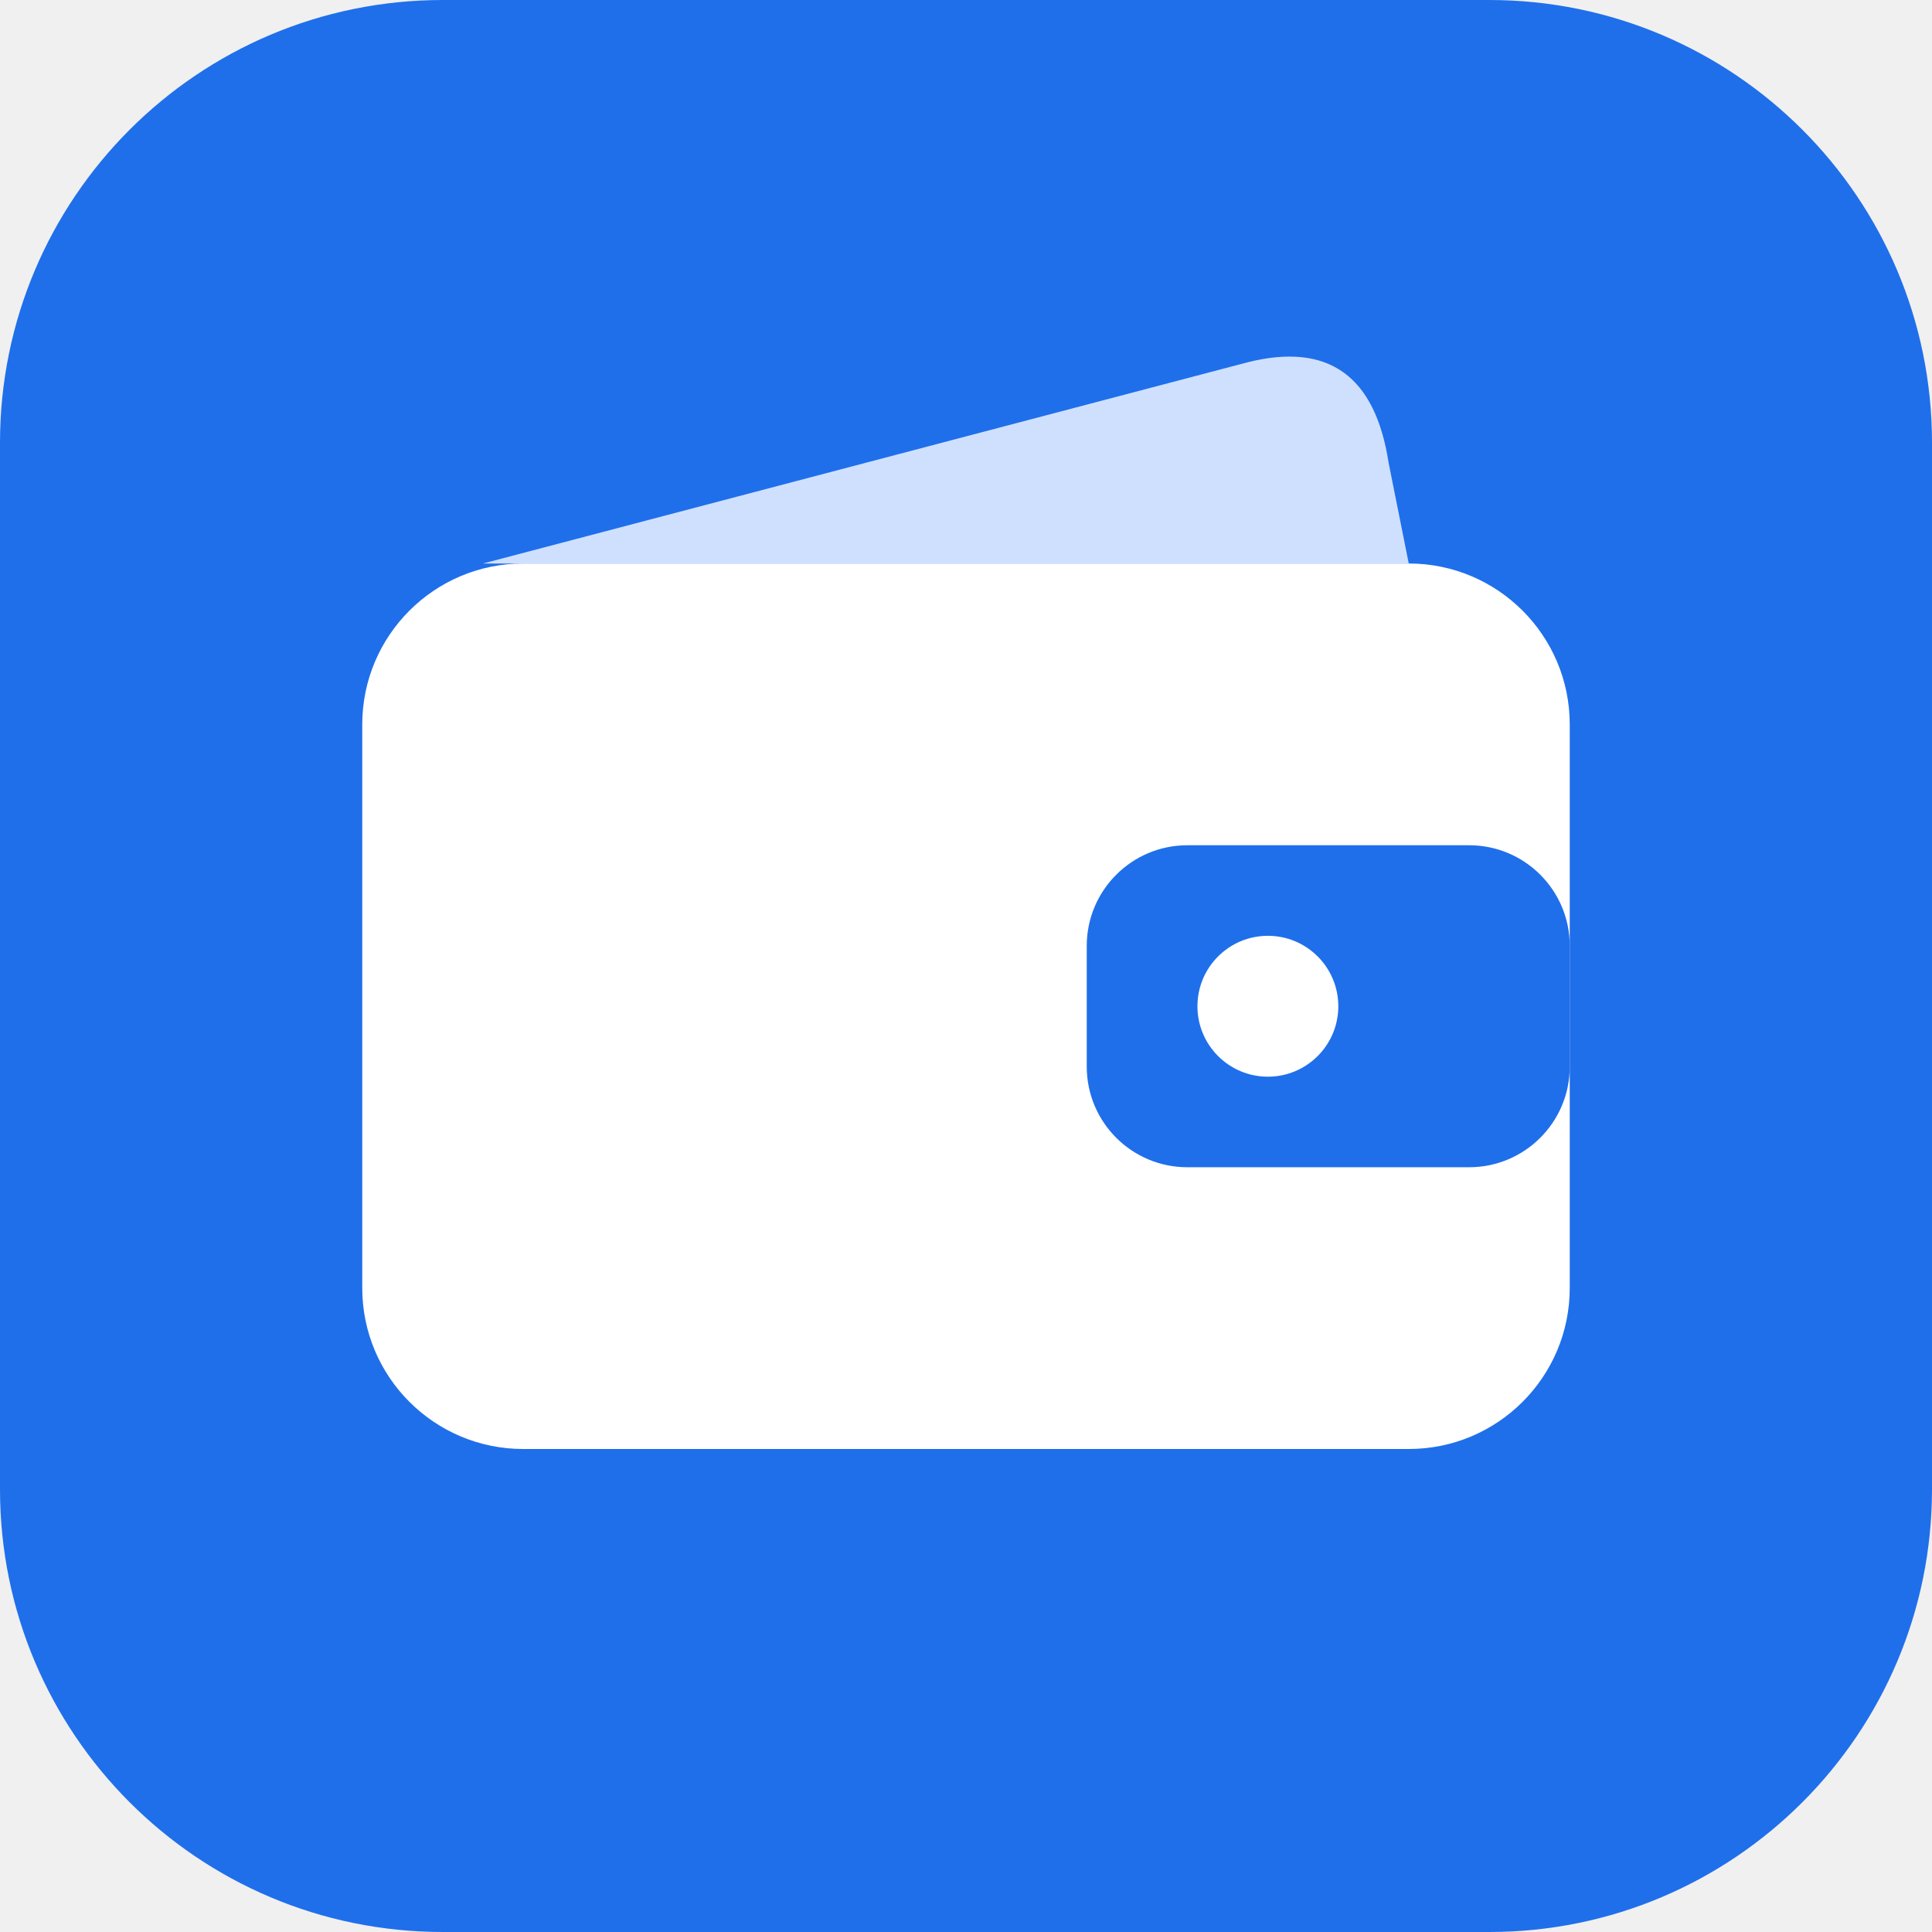
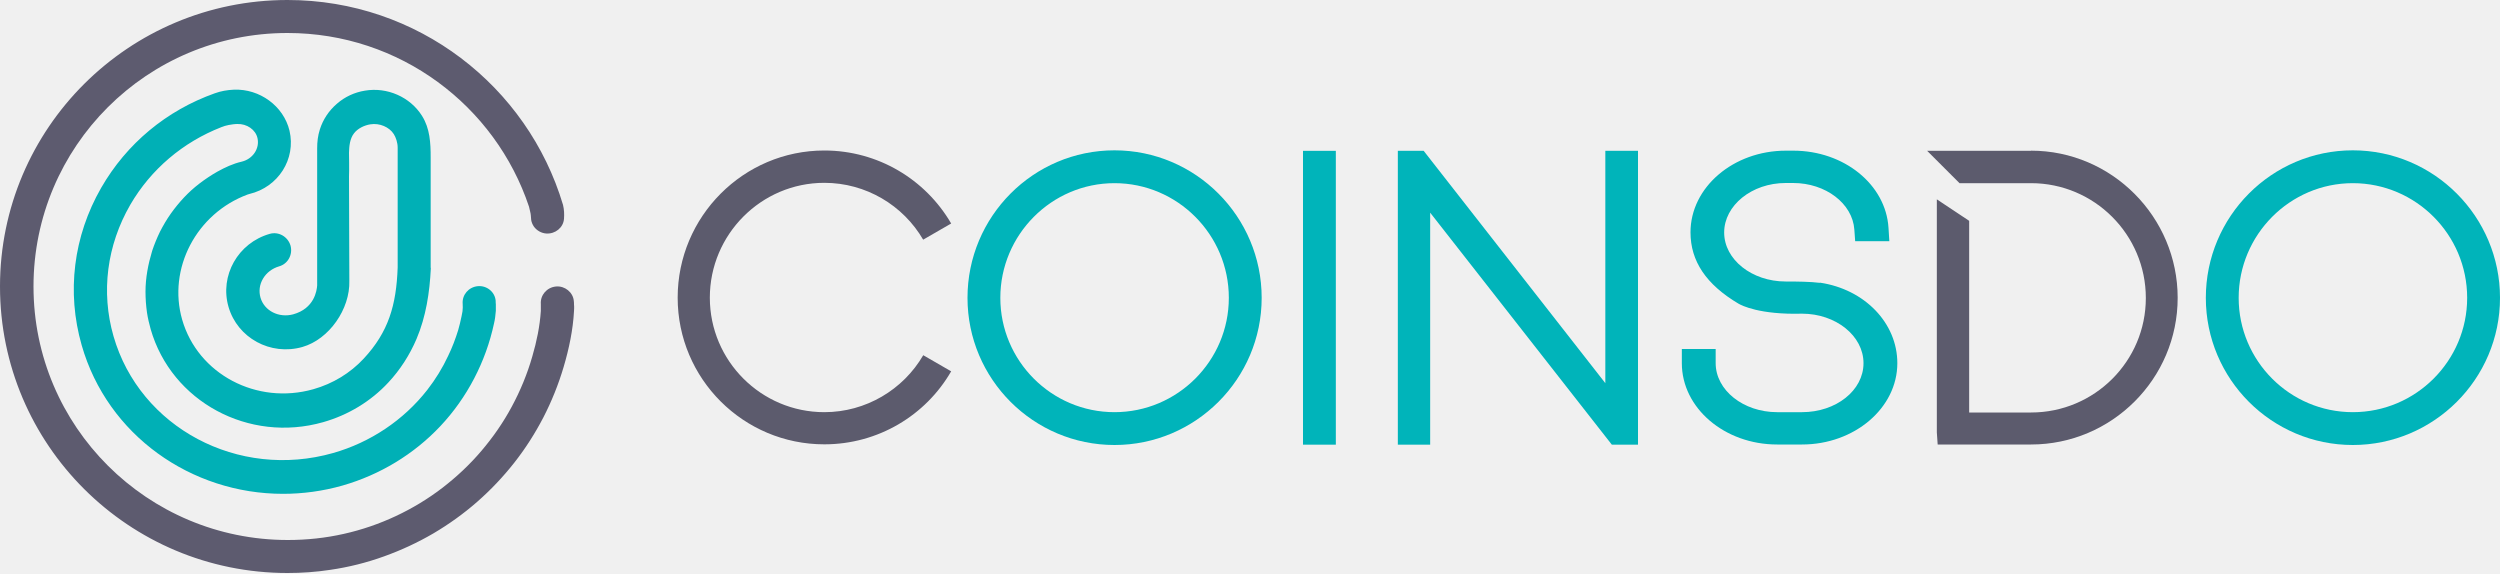
- <svg xmlns="http://www.w3.org/2000/svg" width="96" height="96" viewBox="0 0 96 96" role="img" aria-label="CoinWallet">
-   <rect width="96" height="96" rx="22" fill="#1f6feb" />
-   <path d="M24 28 L62 18 Q68 16.5 69 23 L70 28 Z" fill="#cfe0ff" />
-   <rect x="18" y="28" width="60" height="44" rx="8" fill="#ffffff" />
-   <rect x="54" y="42" width="24" height="16" rx="5" fill="#1f6feb" />
-   <circle cx="63" cy="50" r="3.5" fill="#ffffff" />
+ <svg xmlns="http://www.w3.org/2000/svg" id="a" data-name="Layer 1" viewBox="0 0 150 34.38">
+   <defs>
+     <style>
+       .b {
+         fill: #00b4ba;
+       }
+ 
+       .c {
+         fill: #00b0b6;
+       }
+ 
+       .d {
+         fill: #5c5b6d;
+       }
+ 
+       .e {
+         fill: #5d5b6f;
+       }
+     </style>
+   </defs>
+   <g>
+     <path class="e" d="M33.78,12.29C31.66,5.18,25.06,0,17.25,0,7.72,0,0,7.7,0,17.19s7.72,17.19,17.25,17.19c.86,0,1.72-.06,2.57-.19,1.1-.16,2.18-.43,3.23-.81,1.03-.37,2.02-.83,2.96-1.38,.93-.55,1.81-1.18,2.62-1.89,.81-.71,1.55-1.49,2.22-2.34,.67-.85,1.25-1.76,1.75-2.72,.5-.97,.91-1.99,1.22-3.04,.32-1.08,.56-2.22,.62-3.34,.02-.27,0-.4,0-.4,0-.07,0-.13-.01-.2-.04-.53-.54-.93-1.07-.88-.55,.05-.95,.52-.91,1.05v.16s0,.26,0,.26c-.06,.92-.25,1.83-.51,2.72-.3,1.05-.72,2.07-1.24,3.03-.51,.95-1.13,1.84-1.83,2.66-.7,.82-1.49,1.56-2.34,2.21-.86,.66-1.79,1.22-2.77,1.68-1,.47-2.05,.83-3.12,1.07-1.1,.25-2.24,.37-3.37,.37-8.43,0-15.26-6.81-15.26-15.21S8.82,1.98,17.25,1.98c6.75,0,12.47,4.37,14.49,10.42,0,0,.07,.3,.07,.3,.05,.17,.04,.32,.06,.49,.02,.14,.08,.28,.16,.4,.17,.24,.45,.4,.74,.42,.54,.04,1.03-.35,1.07-.88,.02-.28,.01-.56-.06-.84Z" />
+     <path class="c" d="M25.85,16.1c-.07,1.44-.29,2.9-.86,4.24-.41,.96-.98,1.85-1.69,2.61-1.05,1.13-2.4,1.95-3.91,2.38-4.46,1.27-9.1-1.23-10.35-5.58-.09-.32-.17-.66-.22-.99-.06-.42-.09-.84-.09-1.26,0-.42,.04-.83,.11-1.24,.07-.41,.17-.81,.29-1.21,.13-.39,.29-.78,.47-1.15,.19-.37,.4-.73,.64-1.07,.24-.34,.51-.67,.79-.97,.29-.31,.6-.59,.94-.85,.34-.26,.7-.5,1.07-.71,.47-.26,.94-.48,1.46-.6,.67-.16,1.09-.79,.95-1.41-.11-.51-.64-.87-1.21-.85-.17,0-.35,.03-.52,.06-.15,.03-.3,.07-.44,.13-2.3,.9-4.22,2.52-5.46,4.65-1.41,2.44-1.77,5.24-1.01,7.89,1.58,5.49,7.49,8.63,13.18,7.01,2.22-.63,4.23-1.97,5.65-3.79,.49-.63,.91-1.31,1.25-2.04,.12-.25,.23-.5,.33-.76,.1-.26,.19-.52,.27-.78,.08-.27,.14-.54,.2-.82,.02-.1,.04-.21,.06-.31,.02-.16,.02-.31,.01-.46-.04-.53,.36-1,.91-1.05,.54-.05,1.03,.35,1.07,.88,0,.07,0,.13,.01,.2,0,0,0,.12,0,.4-.02,.26-.05,.51-.11,.76-.49,2.29-1.61,4.45-3.22,6.16-1.59,1.69-3.63,2.92-5.86,3.56-1.19,.34-2.4,.5-3.58,.5-5.5,0-10.53-3.51-12.08-8.92-.91-3.18-.5-6.53,1.17-9.44,1.53-2.66,3.92-4.64,6.81-5.67,.39-.14,.75-.2,1.16-.22,1.53-.06,2.97,.97,3.33,2.46,.4,1.71-.68,3.39-2.41,3.8l-.1,.03c-3.08,1.14-4.81,4.45-3.93,7.51,.94,3.27,4.48,5.14,7.88,4.17,1.16-.33,2.2-.96,3.01-1.83,1.49-1.6,1.96-3.21,2.04-5.47v-7.19c0-.31-.11-.62-.23-.81-.27-.43-.86-.68-1.41-.59-.37,.06-.76,.25-.98,.54-.25,.32-.29,.77-.3,1.17,0,0,.02,1.05,0,1.42l.02,6.26c.05,1.69-1.21,3.51-2.82,3.97-1.91,.54-3.89-.54-4.43-2.41-.54-1.87,.57-3.84,2.48-4.38,.53-.15,1.08,.17,1.24,.7,.15,.54-.15,1.1-.68,1.25-.41,.12-.76,.38-.97,.74-.21,.35-.26,.76-.15,1.14,.23,.79,1.1,1.23,1.96,1,1.27-.35,1.42-1.42,1.44-1.74v-1.38s0-6.85,0-6.85c0-.37,.04-.74,.16-1.12,.19-.6,.54-1.13,1.03-1.55,.47-.41,1.05-.68,1.67-.78,1.34-.23,2.72,.38,3.43,1.51,.48,.76,.52,1.64,.52,2.49v6.61Z" />
+   </g>
+   <g>
+     <polygon class="b" points="96.32 9.05 96.32 22.99 85.42 9.05 83.87 9.05 83.87 26.68 85.81 26.68 85.81 12.76 96.71 26.68 98.28 26.68 98.28 9.05 96.32 9.05" />
+     <path class="b" d="M109.18,16.97c-.53-.07-1.38-.08-2-.08h-.04c-2.03,0-3.69-1.32-3.69-2.94s1.65-2.97,3.69-2.97h.45c1.95,0,3.56,1.23,3.67,2.79l.05,.7h2.05l-.05-.8c-.16-2.6-2.67-4.63-5.71-4.63h-.45c-3.15,0-5.72,2.2-5.72,4.9,0,1.73,.94,3.13,2.88,4.28,.19,.11,1.28,.67,3.81,.6,2.03,0,3.69,1.33,3.69,2.97s-1.65,2.94-3.69,2.94h-1.49c-2.03,0-3.69-1.32-3.69-2.94v-.85h-2.03v.85c0,2.69,2.56,4.88,5.72,4.88h1.49c3.15,0,5.72-2.19,5.72-4.88,0-2.4-1.95-4.43-4.64-4.83Z" />
+     <path class="d" d="M121.86,9.05h-6.23l1.94,1.94h4.29c3.8,0,6.89,3.09,6.89,6.89s-3.09,6.87-6.89,6.87h-3.71V13.25l-1.94-1.29v13.98s.05,.73,.05,.73h5.6c4.85,0,8.8-3.95,8.8-8.8s-3.95-8.83-8.8-8.83Z" />
+     <rect class="b" x="78.18" y="9.05" width="1.97" height="17.63" />
+     <path class="b" d="M141.17,9.02c-4.87,0-8.82,3.97-8.82,8.85s3.96,8.83,8.82,8.83,8.83-3.96,8.83-8.83-3.96-8.85-8.83-8.85Zm6.86,8.85c0,3.78-3.08,6.86-6.86,6.86s-6.85-3.08-6.85-6.86,3.07-6.88,6.85-6.88,6.86,3.09,6.86,6.88Z" />
+     <path class="b" d="M66.87,9.02c-4.87,0-8.82,3.97-8.82,8.85s3.96,8.83,8.82,8.83,8.83-3.96,8.83-8.83-3.96-8.85-8.83-8.85Zm6.86,8.85c0,3.78-3.08,6.86-6.86,6.86s-6.85-3.08-6.85-6.86,3.07-6.88,6.85-6.88,6.86,3.09,6.86,6.88Z" />
+     <path class="d" d="M55.39,21.32c-1.2,2.06-3.44,3.41-5.93,3.41-3.79,0-6.87-3.08-6.87-6.87s3.08-6.89,6.87-6.89c2.5,0,4.73,1.35,5.93,3.41l1.68-.97c-1.54-2.65-4.4-4.38-7.61-4.38-4.85,0-8.8,3.96-8.8,8.83s3.95,8.8,8.8,8.8c3.22,0,6.08-1.73,7.61-4.38l-1.68-.97Z" />
+   </g>
</svg>
